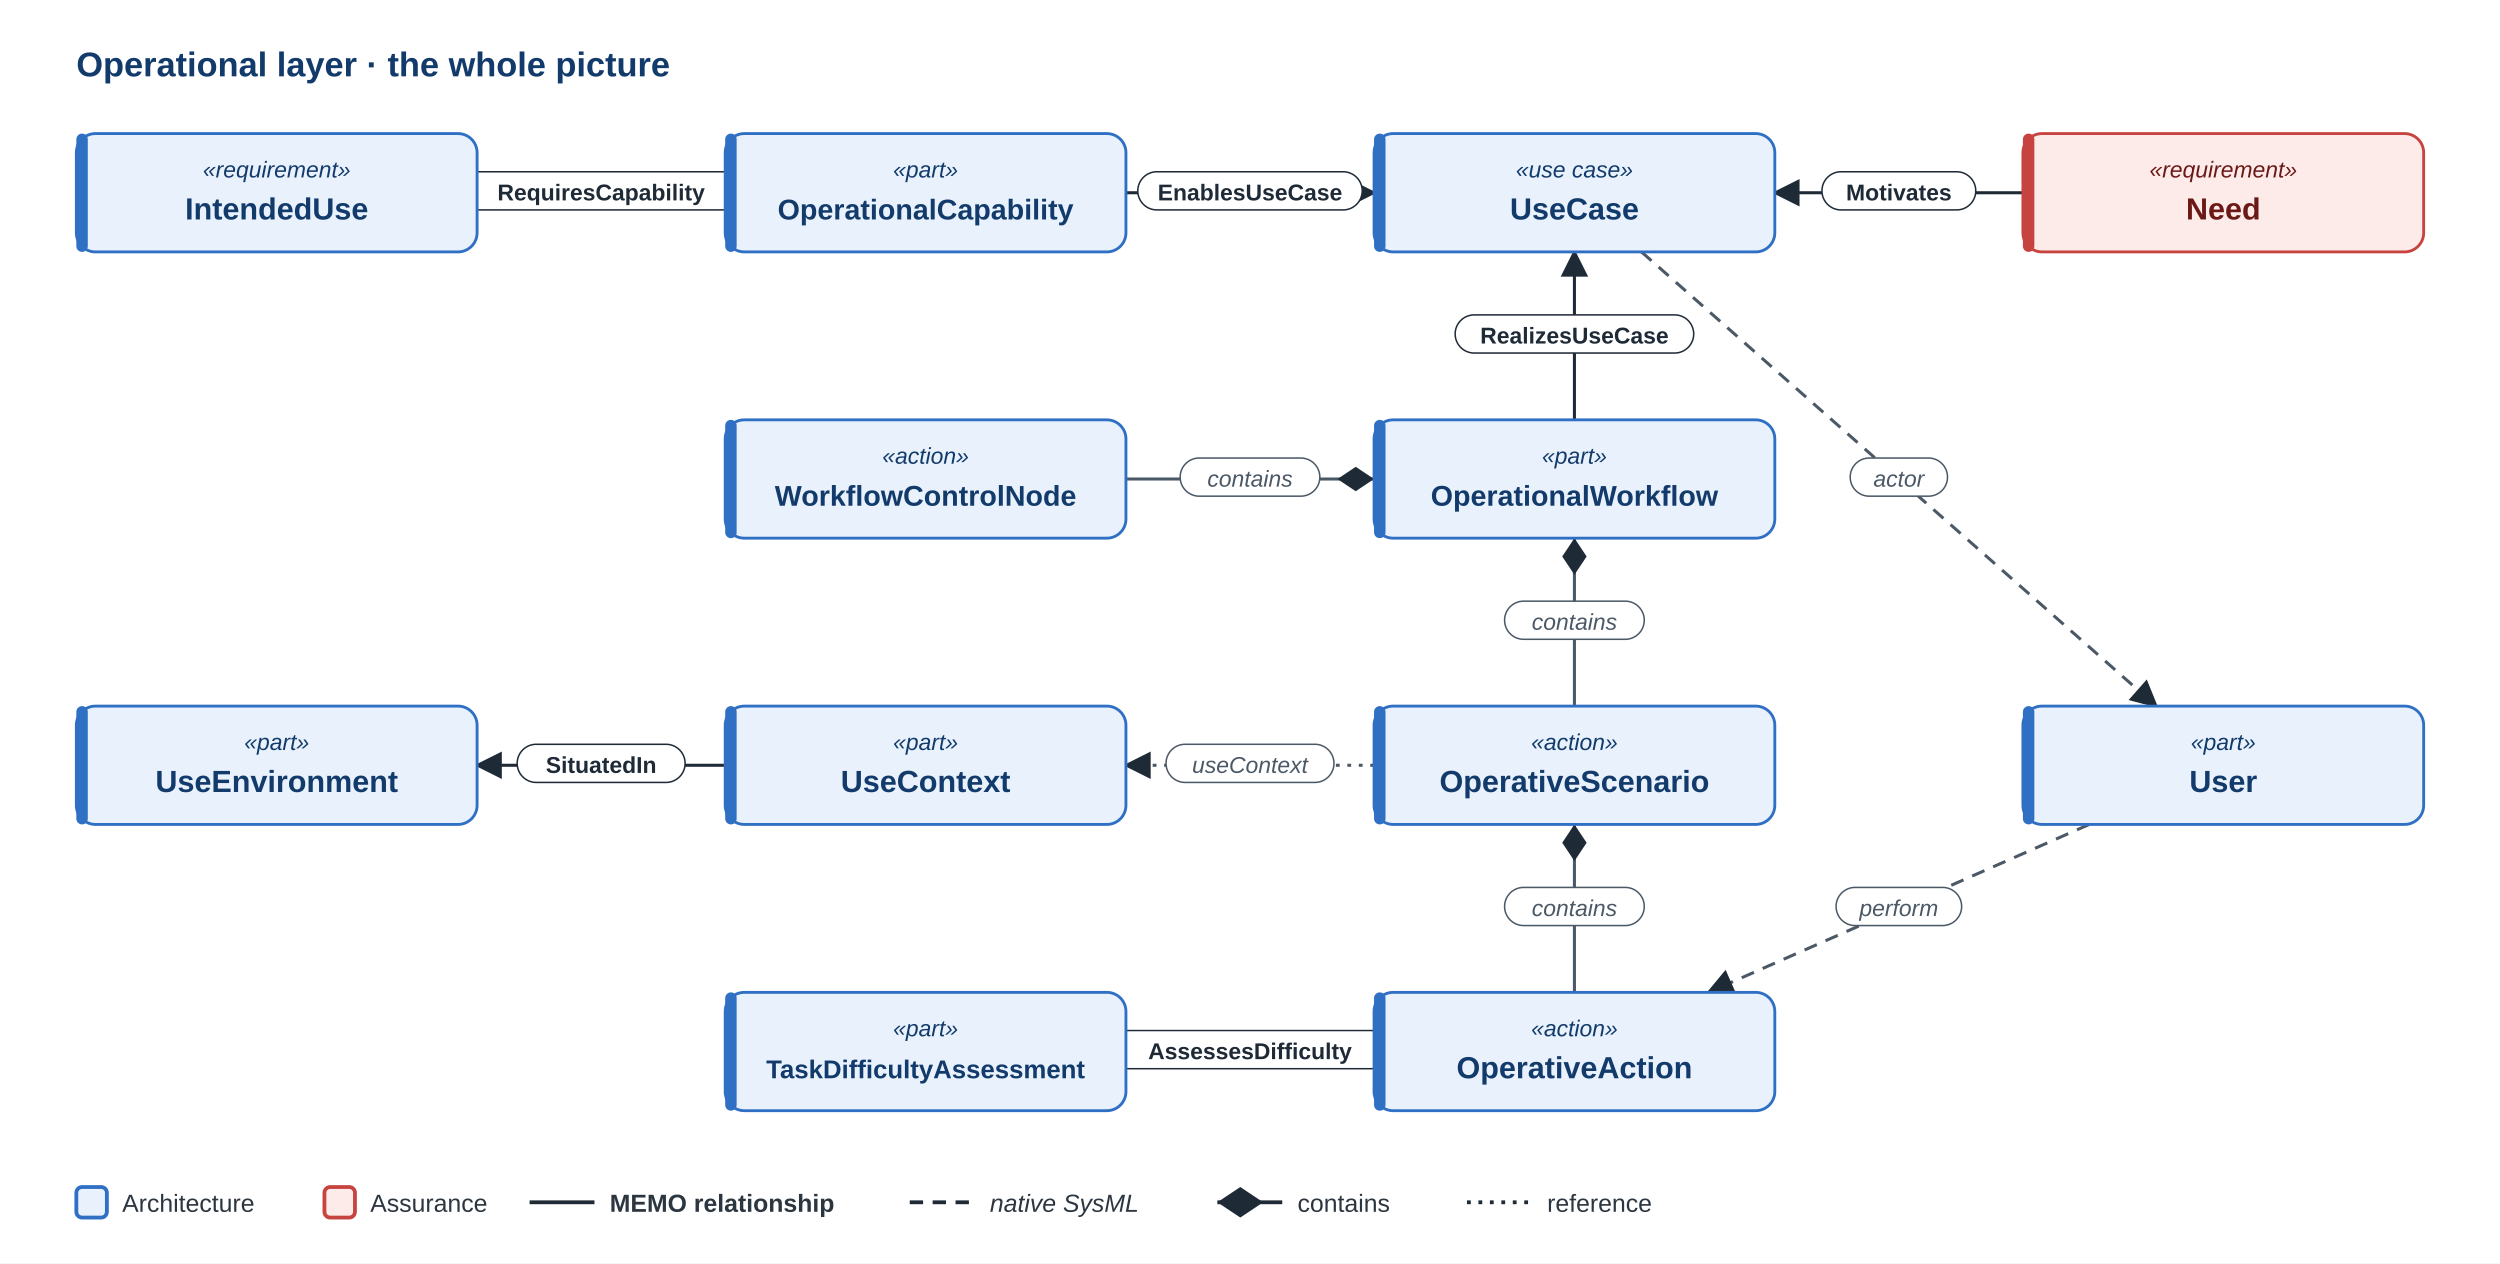
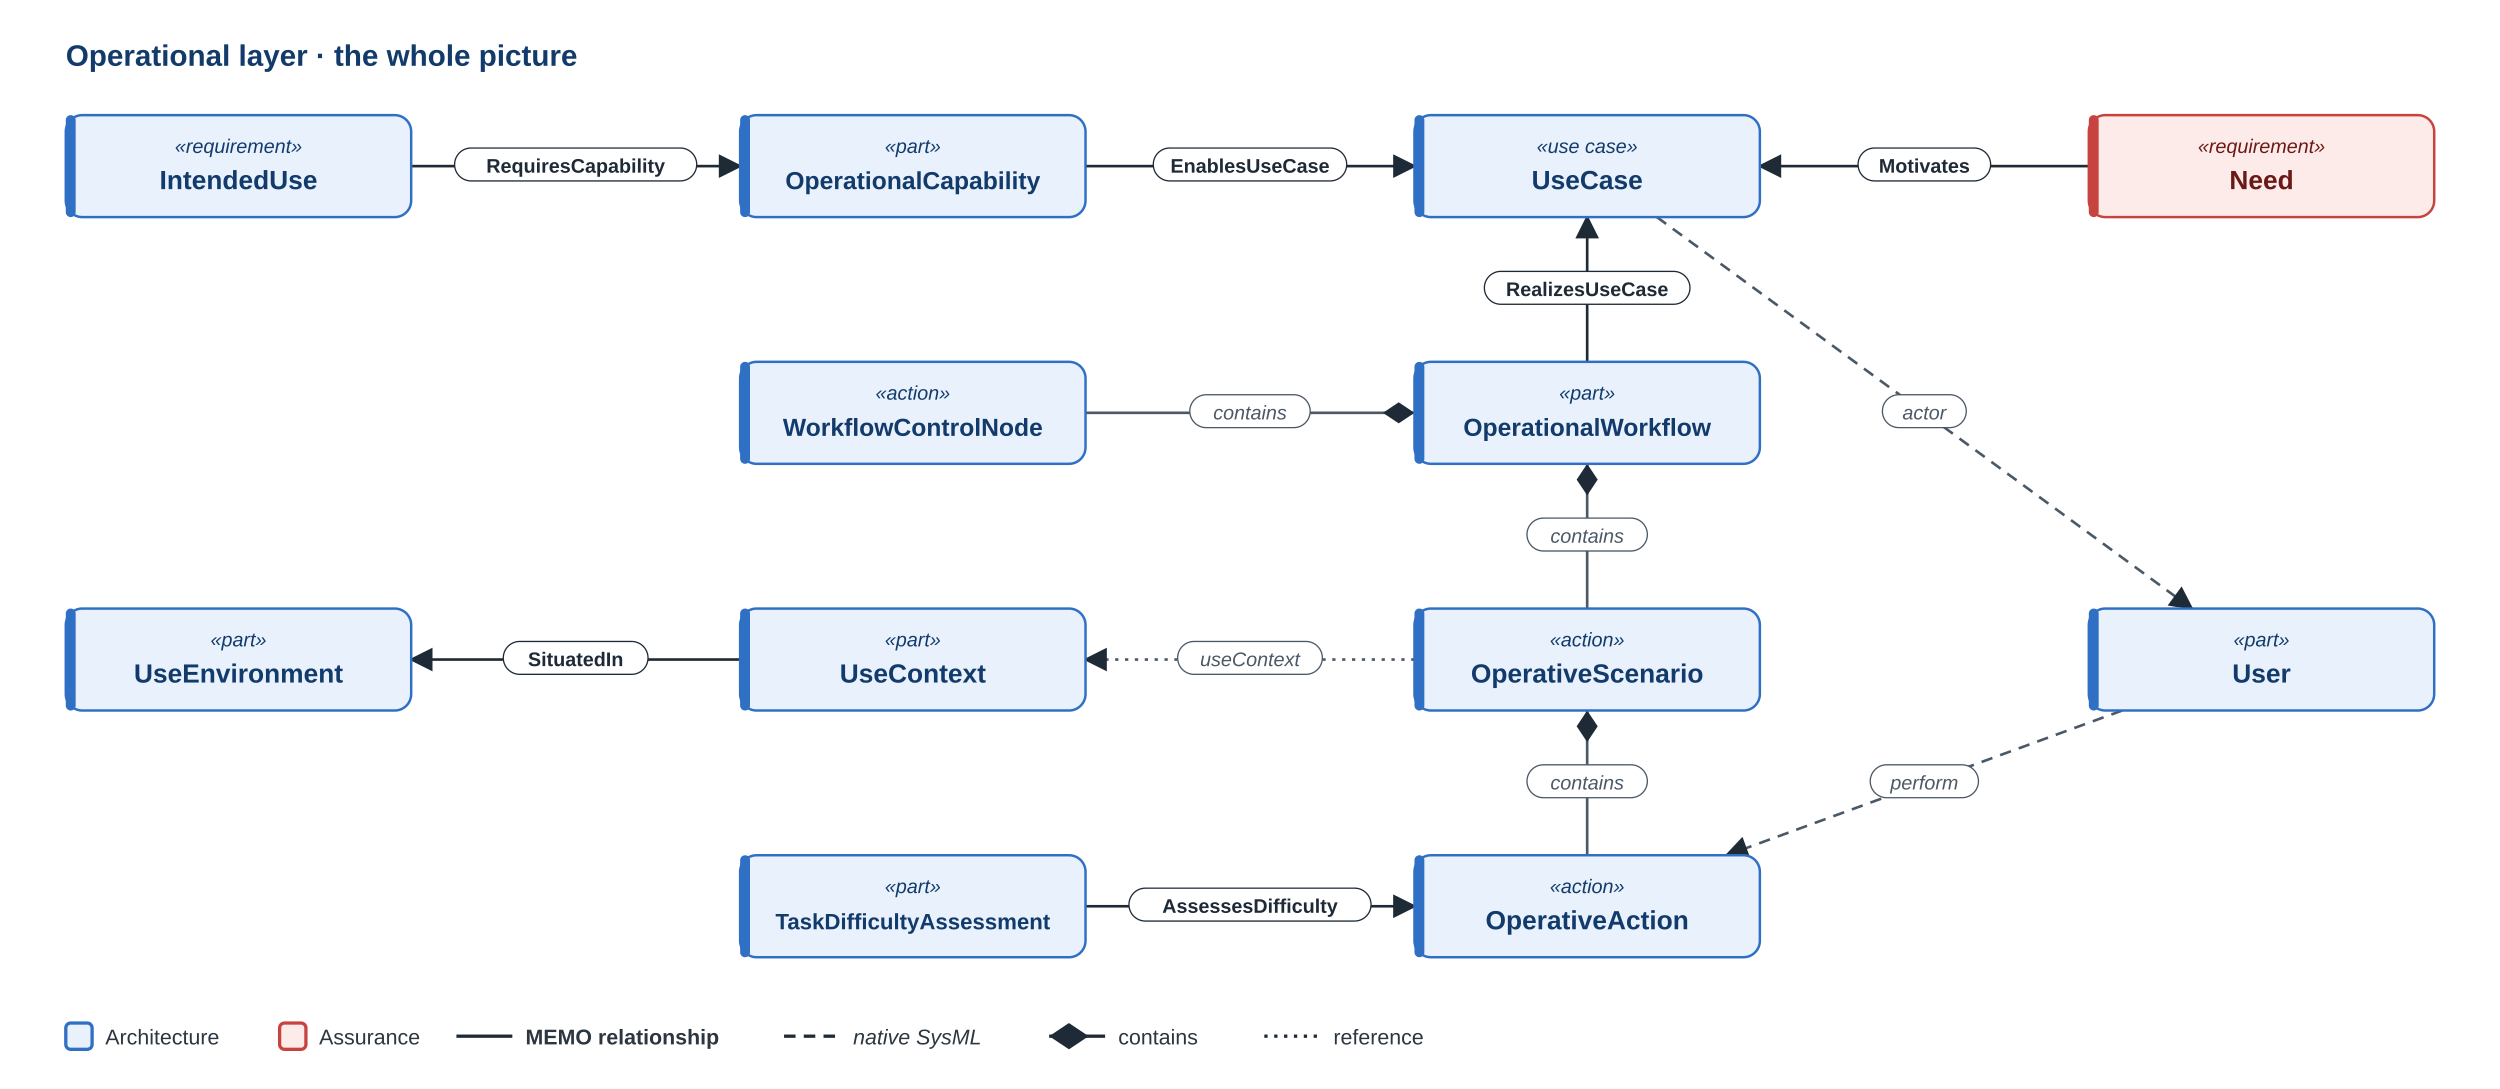
- <svg xmlns="http://www.w3.org/2000/svg" viewBox="0 0 1310 662" width="1310" height="662" font-family="Nunito, 'Segoe UI', Arial, sans-serif" role="img" aria-label="Operational layer, step 4: Supporting detail: workflow control and task difficulty">
+ <svg xmlns="http://www.w3.org/2000/svg" viewBox="0 0 1520 662" width="1520" height="662" font-family="Nunito, 'Segoe UI', Arial, sans-serif" role="img" aria-label="Operational layer, step 4: Supporting detail: workflow control and task difficulty">
  <defs>
    <marker id="arrow" viewBox="0 0 10 10" refX="9" refY="5" markerWidth="9" markerHeight="9" orient="auto-start-reverse">
      <path d="M0,0 L10,5 L0,10 z" fill="#1f2a37" />
    </marker>
    <marker id="diamond" viewBox="0 0 14 10" refX="13" refY="5" markerWidth="14" markerHeight="10" orient="auto-start-reverse">
      <path d="M1,5 L7,1 L13,5 L7,9 z" fill="#1f2a37" />
    </marker>
  </defs>
  <rect width="100%" height="100%" fill="#ffffff" />
  <text x="40" y="40" font-size="18" font-weight="800" fill="#123b6b">Operational layer · the whole picture</text>
  <g opacity="1">
-     <line x1="825" y1="220" x2="825" y2="132" stroke="#1f2a37" stroke-width="1.6" marker-end="url(#arrow)" />
-     <rect x="762.5" y="165" width="125" height="20" rx="10" fill="#ffffff" stroke="#1f2a37" stroke-width="0.8" />
-     <text x="825" y="180" text-anchor="middle" font-size="12" font-weight="700" fill="#1f2a37">RealizesUseCase</text>
+     <line x1="965" y1="220" x2="965" y2="132" stroke="#1f2a37" stroke-width="1.6" marker-end="url(#arrow)" />
+     <rect x="902.5" y="165" width="125" height="20" rx="10" fill="#ffffff" stroke="#1f2a37" stroke-width="0.8" />
+     <text x="965" y="180" text-anchor="middle" font-size="12" font-weight="700" fill="#1f2a37">RealizesUseCase</text>
  </g>
  <g opacity="1">
-     <line x1="825" y1="282" x2="825" y2="370" stroke="#4b5866" stroke-width="1.6" marker-start="url(#diamond)" />
-     <rect x="788.4" y="315" width="73.2" height="20" rx="10" fill="#ffffff" stroke="#4b5866" stroke-width="0.8" />
-     <text x="825" y="330" text-anchor="middle" font-size="12" font-style="italic" fill="#4b5866">contains</text>
+     <line x1="965" y1="282" x2="965" y2="370" stroke="#4b5866" stroke-width="1.6" marker-start="url(#diamond)" />
+     <rect x="928.4" y="315" width="73.2" height="20" rx="10" fill="#ffffff" stroke="#4b5866" stroke-width="0.8" />
+     <text x="965" y="330" text-anchor="middle" font-size="12" font-style="italic" fill="#4b5866">contains</text>
  </g>
  <g opacity="1">
-     <line x1="825" y1="432" x2="825" y2="520" stroke="#4b5866" stroke-width="1.6" marker-start="url(#diamond)" />
-     <rect x="788.4" y="465" width="73.2" height="20" rx="10" fill="#ffffff" stroke="#4b5866" stroke-width="0.8" />
-     <text x="825" y="480" text-anchor="middle" font-size="12" font-style="italic" fill="#4b5866">contains</text>
+     <line x1="965" y1="432" x2="965" y2="520" stroke="#4b5866" stroke-width="1.6" marker-start="url(#diamond)" />
+     <rect x="928.4" y="465" width="73.2" height="20" rx="10" fill="#ffffff" stroke="#4b5866" stroke-width="0.8" />
+     <text x="965" y="480" text-anchor="middle" font-size="12" font-style="italic" fill="#4b5866">contains</text>
  </g>
  <g opacity="1">
-     <line x1="860.133" y1="132" x2="1129.867" y2="370" stroke="#4b5866" stroke-width="1.6" stroke-dasharray="7 5" marker-end="url(#arrow)" />
-     <rect x="969.5" y="240" width="51" height="20" rx="10" fill="#ffffff" stroke="#4b5866" stroke-width="0.8" />
-     <text x="995" y="255" text-anchor="middle" font-size="12" font-style="italic" fill="#4b5866">actor</text>
+     <line x1="1007.367" y1="132" x2="1332.633" y2="370" stroke="#4b5866" stroke-width="1.6" stroke-dasharray="7 5" marker-end="url(#arrow)" />
+     <rect x="1144.5" y="240" width="51" height="20" rx="10" fill="#ffffff" stroke="#4b5866" stroke-width="0.8" />
+     <text x="1170" y="255" text-anchor="middle" font-size="12" font-style="italic" fill="#4b5866">actor</text>
  </g>
  <g opacity="1">
-     <line x1="1094.733" y1="432" x2="895.267" y2="520" stroke="#4b5866" stroke-width="1.6" stroke-dasharray="7 5" marker-end="url(#arrow)" />
-     <rect x="962.1" y="465" width="65.8" height="20" rx="10" fill="#ffffff" stroke="#4b5866" stroke-width="0.8" />
-     <text x="995" y="480" text-anchor="middle" font-size="12" font-style="italic" fill="#4b5866">perform</text>
+     <line x1="1290.267" y1="432" x2="1049.733" y2="520" stroke="#4b5866" stroke-width="1.6" stroke-dasharray="7 5" marker-end="url(#arrow)" />
+     <rect x="1137.1" y="465" width="65.8" height="20" rx="10" fill="#ffffff" stroke="#4b5866" stroke-width="0.8" />
+     <text x="1170" y="480" text-anchor="middle" font-size="12" font-style="italic" fill="#4b5866">perform</text>
  </g>
  <g opacity="1">
-     <line x1="1060" y1="101" x2="930" y2="101" stroke="#1f2a37" stroke-width="1.6" marker-end="url(#arrow)" />
-     <rect x="954.7" y="90" width="80.6" height="20" rx="10" fill="#ffffff" stroke="#1f2a37" stroke-width="0.8" />
-     <text x="995" y="105" text-anchor="middle" font-size="12" font-weight="700" fill="#1f2a37">Motivates</text>
+     <line x1="1270" y1="101" x2="1070" y2="101" stroke="#1f2a37" stroke-width="1.6" marker-end="url(#arrow)" />
+     <rect x="1129.7" y="90" width="80.6" height="20" rx="10" fill="#ffffff" stroke="#1f2a37" stroke-width="0.8" />
+     <text x="1170" y="105" text-anchor="middle" font-size="12" font-weight="700" fill="#1f2a37">Motivates</text>
  </g>
  <g opacity="1">
-     <line x1="250" y1="101" x2="380" y2="101" stroke="#1f2a37" stroke-width="1.6" marker-end="url(#arrow)" />
-     <rect x="241.4" y="90" width="147.2" height="20" rx="10" fill="#ffffff" stroke="#1f2a37" stroke-width="0.8" />
-     <text x="315" y="105" text-anchor="middle" font-size="12" font-weight="700" fill="#1f2a37">RequiresCapability</text>
+     <line x1="250" y1="101" x2="450" y2="101" stroke="#1f2a37" stroke-width="1.6" marker-end="url(#arrow)" />
+     <rect x="276.4" y="90" width="147.2" height="20" rx="10" fill="#ffffff" stroke="#1f2a37" stroke-width="0.8" />
+     <text x="350" y="105" text-anchor="middle" font-size="12" font-weight="700" fill="#1f2a37">RequiresCapability</text>
  </g>
  <g opacity="1">
-     <line x1="590" y1="101" x2="720" y2="101" stroke="#1f2a37" stroke-width="1.6" marker-end="url(#arrow)" />
-     <rect x="596.2" y="90" width="117.6" height="20" rx="10" fill="#ffffff" stroke="#1f2a37" stroke-width="0.8" />
-     <text x="655" y="105" text-anchor="middle" font-size="12" font-weight="700" fill="#1f2a37">EnablesUseCase</text>
+     <line x1="660" y1="101" x2="860" y2="101" stroke="#1f2a37" stroke-width="1.6" marker-end="url(#arrow)" />
+     <rect x="701.2" y="90" width="117.6" height="20" rx="10" fill="#ffffff" stroke="#1f2a37" stroke-width="0.8" />
+     <text x="760" y="105" text-anchor="middle" font-size="12" font-weight="700" fill="#1f2a37">EnablesUseCase</text>
  </g>
  <g opacity="1">
-     <line x1="720" y1="401" x2="590" y2="401" stroke="#4b5866" stroke-width="1.6" stroke-dasharray="2 4" marker-end="url(#arrow)" />
-     <rect x="611" y="390" width="88" height="20" rx="10" fill="#ffffff" stroke="#4b5866" stroke-width="0.8" />
-     <text x="655" y="405" text-anchor="middle" font-size="12" font-style="italic" fill="#4b5866">useContext</text>
+     <line x1="860" y1="401" x2="660" y2="401" stroke="#4b5866" stroke-width="1.6" stroke-dasharray="2 4" marker-end="url(#arrow)" />
+     <rect x="716" y="390" width="88" height="20" rx="10" fill="#ffffff" stroke="#4b5866" stroke-width="0.8" />
+     <text x="760" y="405" text-anchor="middle" font-size="12" font-style="italic" fill="#4b5866">useContext</text>
  </g>
  <g opacity="1">
-     <line x1="380" y1="401" x2="250" y2="401" stroke="#1f2a37" stroke-width="1.6" marker-end="url(#arrow)" />
-     <rect x="271" y="390" width="88" height="20" rx="10" fill="#ffffff" stroke="#1f2a37" stroke-width="0.8" />
-     <text x="315" y="405" text-anchor="middle" font-size="12" font-weight="700" fill="#1f2a37">SituatedIn</text>
+     <line x1="450" y1="401" x2="250" y2="401" stroke="#1f2a37" stroke-width="1.6" marker-end="url(#arrow)" />
+     <rect x="306" y="390" width="88" height="20" rx="10" fill="#ffffff" stroke="#1f2a37" stroke-width="0.8" />
+     <text x="350" y="405" text-anchor="middle" font-size="12" font-weight="700" fill="#1f2a37">SituatedIn</text>
  </g>
  <g opacity="1">
-     <line x1="720" y1="251" x2="590" y2="251" stroke="#4b5866" stroke-width="1.6" marker-start="url(#diamond)" />
-     <rect x="618.4" y="240" width="73.2" height="20" rx="10" fill="#ffffff" stroke="#4b5866" stroke-width="0.8" />
-     <text x="655" y="255" text-anchor="middle" font-size="12" font-style="italic" fill="#4b5866">contains</text>
+     <line x1="860" y1="251" x2="660" y2="251" stroke="#4b5866" stroke-width="1.6" marker-start="url(#diamond)" />
+     <rect x="723.4" y="240" width="73.2" height="20" rx="10" fill="#ffffff" stroke="#4b5866" stroke-width="0.8" />
+     <text x="760" y="255" text-anchor="middle" font-size="12" font-style="italic" fill="#4b5866">contains</text>
  </g>
  <g opacity="1">
-     <line x1="590" y1="551" x2="720" y2="551" stroke="#1f2a37" stroke-width="1.6" marker-end="url(#arrow)" />
-     <rect x="581.4" y="540" width="147.2" height="20" rx="10" fill="#ffffff" stroke="#1f2a37" stroke-width="0.8" />
-     <text x="655" y="555" text-anchor="middle" font-size="12" font-weight="700" fill="#1f2a37">AssessesDifficulty</text>
+     <line x1="660" y1="551" x2="860" y2="551" stroke="#1f2a37" stroke-width="1.6" marker-end="url(#arrow)" />
+     <rect x="686.4" y="540" width="147.2" height="20" rx="10" fill="#ffffff" stroke="#1f2a37" stroke-width="0.8" />
+     <text x="760" y="555" text-anchor="middle" font-size="12" font-weight="700" fill="#1f2a37">AssessesDifficulty</text>
  </g>
  <g opacity="1">
-     <rect x="720" y="70" width="210" height="62" rx="10" fill="#e8f1fc" stroke="#2f6fc4" stroke-width="1.5" />
-     <rect x="720" y="70" width="6" height="62" rx="3" fill="#2f6fc4" />
-     <text x="825" y="93" text-anchor="middle" font-size="12" fill="#123b6b" font-style="italic">«use case»</text>
-     <text x="825" y="115" text-anchor="middle" font-size="16" font-weight="700" fill="#123b6b">UseCase</text>
+     <rect x="860" y="70" width="210" height="62" rx="10" fill="#e8f1fc" stroke="#2f6fc4" stroke-width="1.5" />
+     <rect x="860" y="70" width="6" height="62" rx="3" fill="#2f6fc4" />
+     <text x="965" y="93" text-anchor="middle" font-size="12" fill="#123b6b" font-style="italic">«use case»</text>
+     <text x="965" y="115" text-anchor="middle" font-size="16" font-weight="700" fill="#123b6b">UseCase</text>
  </g>
  <g opacity="1">
-     <rect x="720" y="220" width="210" height="62" rx="10" fill="#e8f1fc" stroke="#2f6fc4" stroke-width="1.5" />
-     <rect x="720" y="220" width="6" height="62" rx="3" fill="#2f6fc4" />
-     <text x="825" y="243" text-anchor="middle" font-size="12" fill="#123b6b" font-style="italic">«part»</text>
-     <text x="825" y="265" text-anchor="middle" font-size="15" font-weight="700" fill="#123b6b">OperationalWorkflow</text>
+     <rect x="860" y="220" width="210" height="62" rx="10" fill="#e8f1fc" stroke="#2f6fc4" stroke-width="1.5" />
+     <rect x="860" y="220" width="6" height="62" rx="3" fill="#2f6fc4" />
+     <text x="965" y="243" text-anchor="middle" font-size="12" fill="#123b6b" font-style="italic">«part»</text>
+     <text x="965" y="265" text-anchor="middle" font-size="15" font-weight="700" fill="#123b6b">OperationalWorkflow</text>
  </g>
  <g opacity="1">
-     <rect x="720" y="370" width="210" height="62" rx="10" fill="#e8f1fc" stroke="#2f6fc4" stroke-width="1.5" />
-     <rect x="720" y="370" width="6" height="62" rx="3" fill="#2f6fc4" />
-     <text x="825" y="393" text-anchor="middle" font-size="12" fill="#123b6b" font-style="italic">«action»</text>
-     <text x="825" y="415" text-anchor="middle" font-size="16" font-weight="700" fill="#123b6b">OperativeScenario</text>
+     <rect x="860" y="370" width="210" height="62" rx="10" fill="#e8f1fc" stroke="#2f6fc4" stroke-width="1.5" />
+     <rect x="860" y="370" width="6" height="62" rx="3" fill="#2f6fc4" />
+     <text x="965" y="393" text-anchor="middle" font-size="12" fill="#123b6b" font-style="italic">«action»</text>
+     <text x="965" y="415" text-anchor="middle" font-size="16" font-weight="700" fill="#123b6b">OperativeScenario</text>
  </g>
  <g opacity="1">
-     <rect x="720" y="520" width="210" height="62" rx="10" fill="#e8f1fc" stroke="#2f6fc4" stroke-width="1.5" />
-     <rect x="720" y="520" width="6" height="62" rx="3" fill="#2f6fc4" />
-     <text x="825" y="543" text-anchor="middle" font-size="12" fill="#123b6b" font-style="italic">«action»</text>
-     <text x="825" y="565" text-anchor="middle" font-size="16" font-weight="700" fill="#123b6b">OperativeAction</text>
+     <rect x="860" y="520" width="210" height="62" rx="10" fill="#e8f1fc" stroke="#2f6fc4" stroke-width="1.5" />
+     <rect x="860" y="520" width="6" height="62" rx="3" fill="#2f6fc4" />
+     <text x="965" y="543" text-anchor="middle" font-size="12" fill="#123b6b" font-style="italic">«action»</text>
+     <text x="965" y="565" text-anchor="middle" font-size="16" font-weight="700" fill="#123b6b">OperativeAction</text>
  </g>
  <g opacity="1">
-     <rect x="1060" y="370" width="210" height="62" rx="10" fill="#e8f1fc" stroke="#2f6fc4" stroke-width="1.5" />
-     <rect x="1060" y="370" width="6" height="62" rx="3" fill="#2f6fc4" />
-     <text x="1165" y="393" text-anchor="middle" font-size="12" fill="#123b6b" font-style="italic">«part»</text>
-     <text x="1165" y="415" text-anchor="middle" font-size="16" font-weight="700" fill="#123b6b">User</text>
+     <rect x="1270" y="370" width="210" height="62" rx="10" fill="#e8f1fc" stroke="#2f6fc4" stroke-width="1.5" />
+     <rect x="1270" y="370" width="6" height="62" rx="3" fill="#2f6fc4" />
+     <text x="1375" y="393" text-anchor="middle" font-size="12" fill="#123b6b" font-style="italic">«part»</text>
+     <text x="1375" y="415" text-anchor="middle" font-size="16" font-weight="700" fill="#123b6b">User</text>
  </g>
  <g opacity="1">
-     <rect x="1060" y="70" width="210" height="62" rx="10" fill="#fdebea" stroke="#c7433f" stroke-width="1.5" />
-     <rect x="1060" y="70" width="6" height="62" rx="3" fill="#c7433f" />
-     <text x="1165" y="93" text-anchor="middle" font-size="12" fill="#6b1916" font-style="italic">«requirement»</text>
-     <text x="1165" y="115" text-anchor="middle" font-size="16" font-weight="700" fill="#6b1916">Need</text>
+     <rect x="1270" y="70" width="210" height="62" rx="10" fill="#fdebea" stroke="#c7433f" stroke-width="1.5" />
+     <rect x="1270" y="70" width="6" height="62" rx="3" fill="#c7433f" />
+     <text x="1375" y="93" text-anchor="middle" font-size="12" fill="#6b1916" font-style="italic">«requirement»</text>
+     <text x="1375" y="115" text-anchor="middle" font-size="16" font-weight="700" fill="#6b1916">Need</text>
  </g>
  <g opacity="1">
    <rect x="40" y="70" width="210" height="62" rx="10" fill="#e8f1fc" stroke="#2f6fc4" stroke-width="1.5" />
    <rect x="40" y="70" width="6" height="62" rx="3" fill="#2f6fc4" />
    <text x="145" y="93" text-anchor="middle" font-size="12" fill="#123b6b" font-style="italic">«requirement»</text>
    <text x="145" y="115" text-anchor="middle" font-size="16" font-weight="700" fill="#123b6b">IntendedUse</text>
  </g>
  <g opacity="1">
-     <rect x="380" y="70" width="210" height="62" rx="10" fill="#e8f1fc" stroke="#2f6fc4" stroke-width="1.5" />
-     <rect x="380" y="70" width="6" height="62" rx="3" fill="#2f6fc4" />
-     <text x="485" y="93" text-anchor="middle" font-size="12" fill="#123b6b" font-style="italic">«part»</text>
-     <text x="485" y="115" text-anchor="middle" font-size="15" font-weight="700" fill="#123b6b">OperationalCapability</text>
+     <rect x="450" y="70" width="210" height="62" rx="10" fill="#e8f1fc" stroke="#2f6fc4" stroke-width="1.5" />
+     <rect x="450" y="70" width="6" height="62" rx="3" fill="#2f6fc4" />
+     <text x="555" y="93" text-anchor="middle" font-size="12" fill="#123b6b" font-style="italic">«part»</text>
+     <text x="555" y="115" text-anchor="middle" font-size="15" font-weight="700" fill="#123b6b">OperationalCapability</text>
  </g>
  <g opacity="1">
-     <rect x="380" y="370" width="210" height="62" rx="10" fill="#e8f1fc" stroke="#2f6fc4" stroke-width="1.5" />
-     <rect x="380" y="370" width="6" height="62" rx="3" fill="#2f6fc4" />
-     <text x="485" y="393" text-anchor="middle" font-size="12" fill="#123b6b" font-style="italic">«part»</text>
-     <text x="485" y="415" text-anchor="middle" font-size="16" font-weight="700" fill="#123b6b">UseContext</text>
+     <rect x="450" y="370" width="210" height="62" rx="10" fill="#e8f1fc" stroke="#2f6fc4" stroke-width="1.5" />
+     <rect x="450" y="370" width="6" height="62" rx="3" fill="#2f6fc4" />
+     <text x="555" y="393" text-anchor="middle" font-size="12" fill="#123b6b" font-style="italic">«part»</text>
+     <text x="555" y="415" text-anchor="middle" font-size="16" font-weight="700" fill="#123b6b">UseContext</text>
  </g>
  <g opacity="1">
    <rect x="40" y="370" width="210" height="62" rx="10" fill="#e8f1fc" stroke="#2f6fc4" stroke-width="1.5" />
    <rect x="40" y="370" width="6" height="62" rx="3" fill="#2f6fc4" />
    <text x="145" y="393" text-anchor="middle" font-size="12" fill="#123b6b" font-style="italic">«part»</text>
    <text x="145" y="415" text-anchor="middle" font-size="16" font-weight="700" fill="#123b6b">UseEnvironment</text>
  </g>
  <g opacity="1">
-     <rect x="380" y="220" width="210" height="62" rx="10" fill="#e8f1fc" stroke="#2f6fc4" stroke-width="1.5" />
-     <rect x="380" y="220" width="6" height="62" rx="3" fill="#2f6fc4" />
-     <text x="485" y="243" text-anchor="middle" font-size="12" fill="#123b6b" font-style="italic">«action»</text>
-     <text x="485" y="265" text-anchor="middle" font-size="15" font-weight="700" fill="#123b6b">WorkflowControlNode</text>
+     <rect x="450" y="220" width="210" height="62" rx="10" fill="#e8f1fc" stroke="#2f6fc4" stroke-width="1.5" />
+     <rect x="450" y="220" width="6" height="62" rx="3" fill="#2f6fc4" />
+     <text x="555" y="243" text-anchor="middle" font-size="12" fill="#123b6b" font-style="italic">«action»</text>
+     <text x="555" y="265" text-anchor="middle" font-size="15" font-weight="700" fill="#123b6b">WorkflowControlNode</text>
  </g>
  <g opacity="1">
-     <rect x="380" y="520" width="210" height="62" rx="10" fill="#e8f1fc" stroke="#2f6fc4" stroke-width="1.5" />
-     <rect x="380" y="520" width="6" height="62" rx="3" fill="#2f6fc4" />
-     <text x="485" y="543" text-anchor="middle" font-size="12" fill="#123b6b" font-style="italic">«part»</text>
-     <text x="485" y="565" text-anchor="middle" font-size="13.5" font-weight="700" fill="#123b6b">TaskDifficultyAssessment</text>
+     <rect x="450" y="520" width="210" height="62" rx="10" fill="#e8f1fc" stroke="#2f6fc4" stroke-width="1.5" />
+     <rect x="450" y="520" width="6" height="62" rx="3" fill="#2f6fc4" />
+     <text x="555" y="543" text-anchor="middle" font-size="12" fill="#123b6b" font-style="italic">«part»</text>
+     <text x="555" y="565" text-anchor="middle" font-size="13.5" font-weight="700" fill="#123b6b">TaskDifficultyAssessment</text>
  </g>
  <rect x="40" y="622" width="16" height="16" rx="3" fill="#e8f1fc" stroke="#2f6fc4" stroke-width="2" />
  <text x="64" y="635" font-size="13" fill="#2c3640">Architecture</text>
  <rect x="170" y="622" width="16" height="16" rx="3" fill="#fdebea" stroke="#c7433f" stroke-width="2" />
  <text x="194" y="635" font-size="13" fill="#2c3640">Assurance</text>
  <line x1="277.5" y1="630" x2="311.5" y2="630" stroke="#1f2a37" stroke-width="2" />
  <text x="319.5" y="635" font-size="13" fill="#2c3640">
    <tspan font-weight="700">MEMO relationship</tspan>
  </text>
  <line x1="476.7" y1="630" x2="510.7" y2="630" stroke="#1f2a37" stroke-width="2" stroke-dasharray="7 5" />
  <text x="518.7" y="635" font-size="13" fill="#2c3640">
    <tspan font-style="italic">native SysML</tspan>
  </text>
  <line x1="637.9" y1="630" x2="671.9" y2="630" stroke="#1f2a37" stroke-width="2" marker-start="url(#diamond)" />
  <text x="679.9" y="635" font-size="13" fill="#2c3640">contains</text>
  <line x1="768.7" y1="630" x2="802.7" y2="630" stroke="#1f2a37" stroke-width="2" stroke-dasharray="2 4" />
  <text x="810.7" y="635" font-size="13" fill="#2c3640">reference</text>
</svg>
